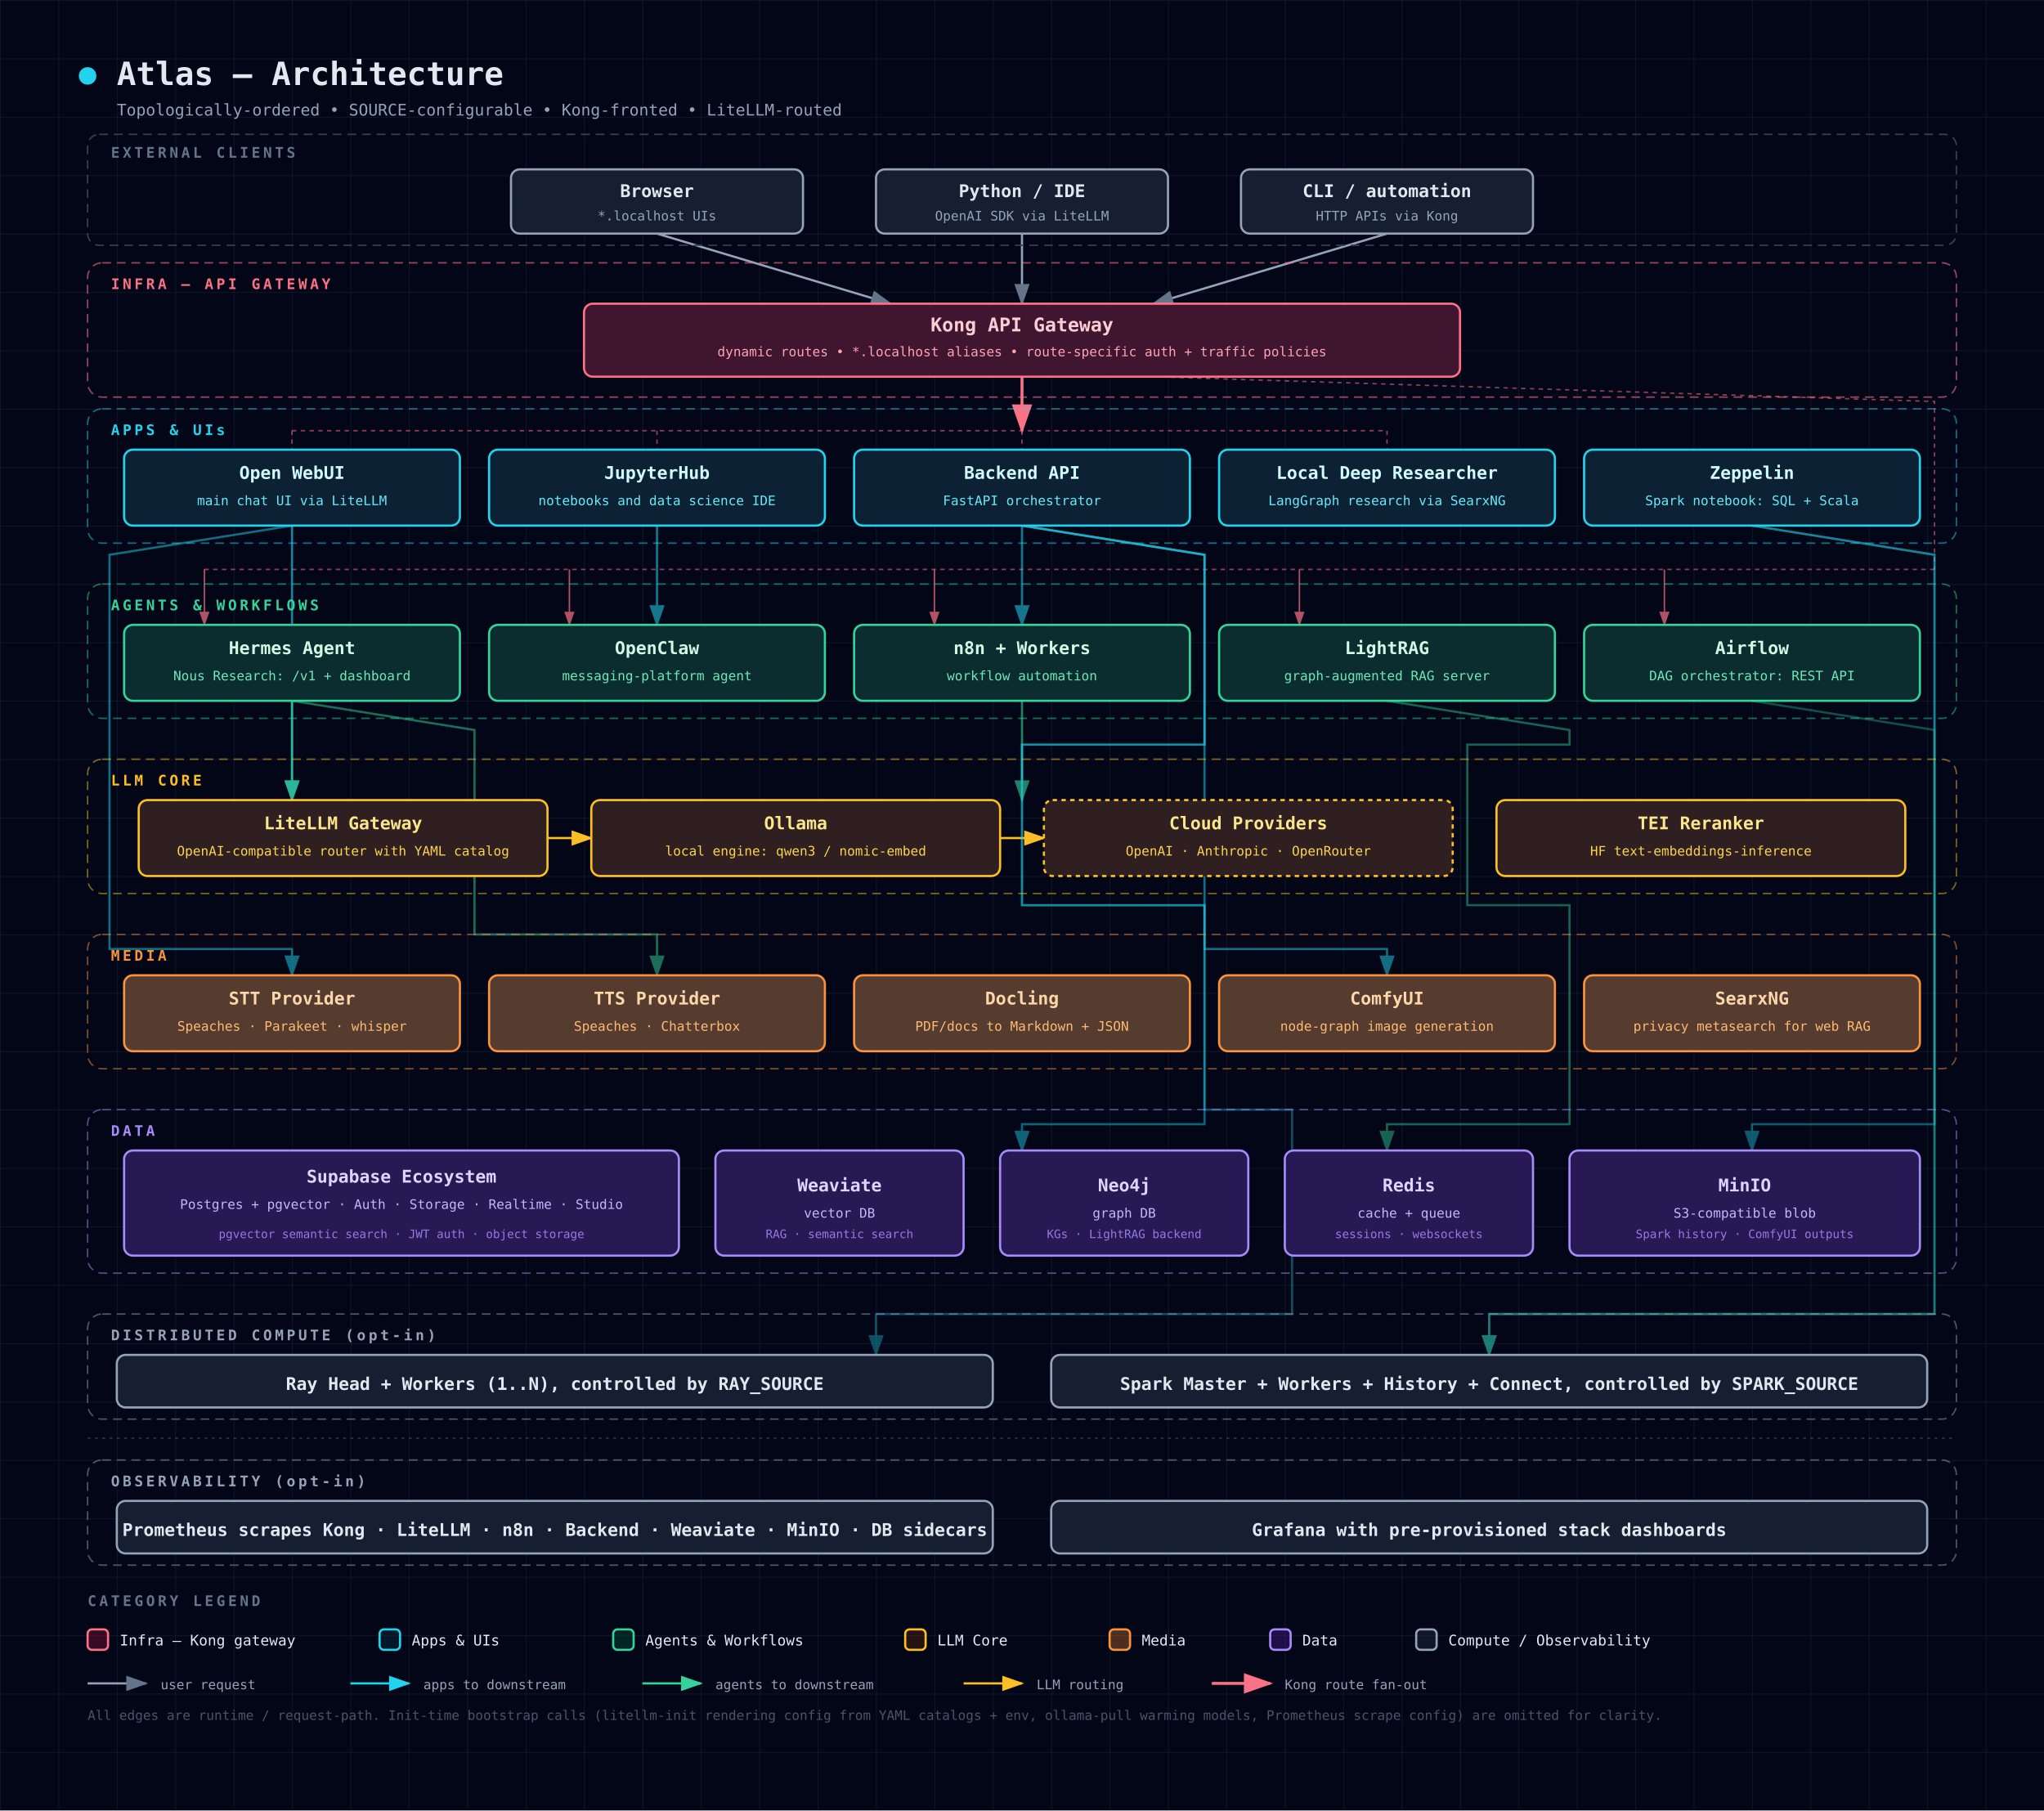
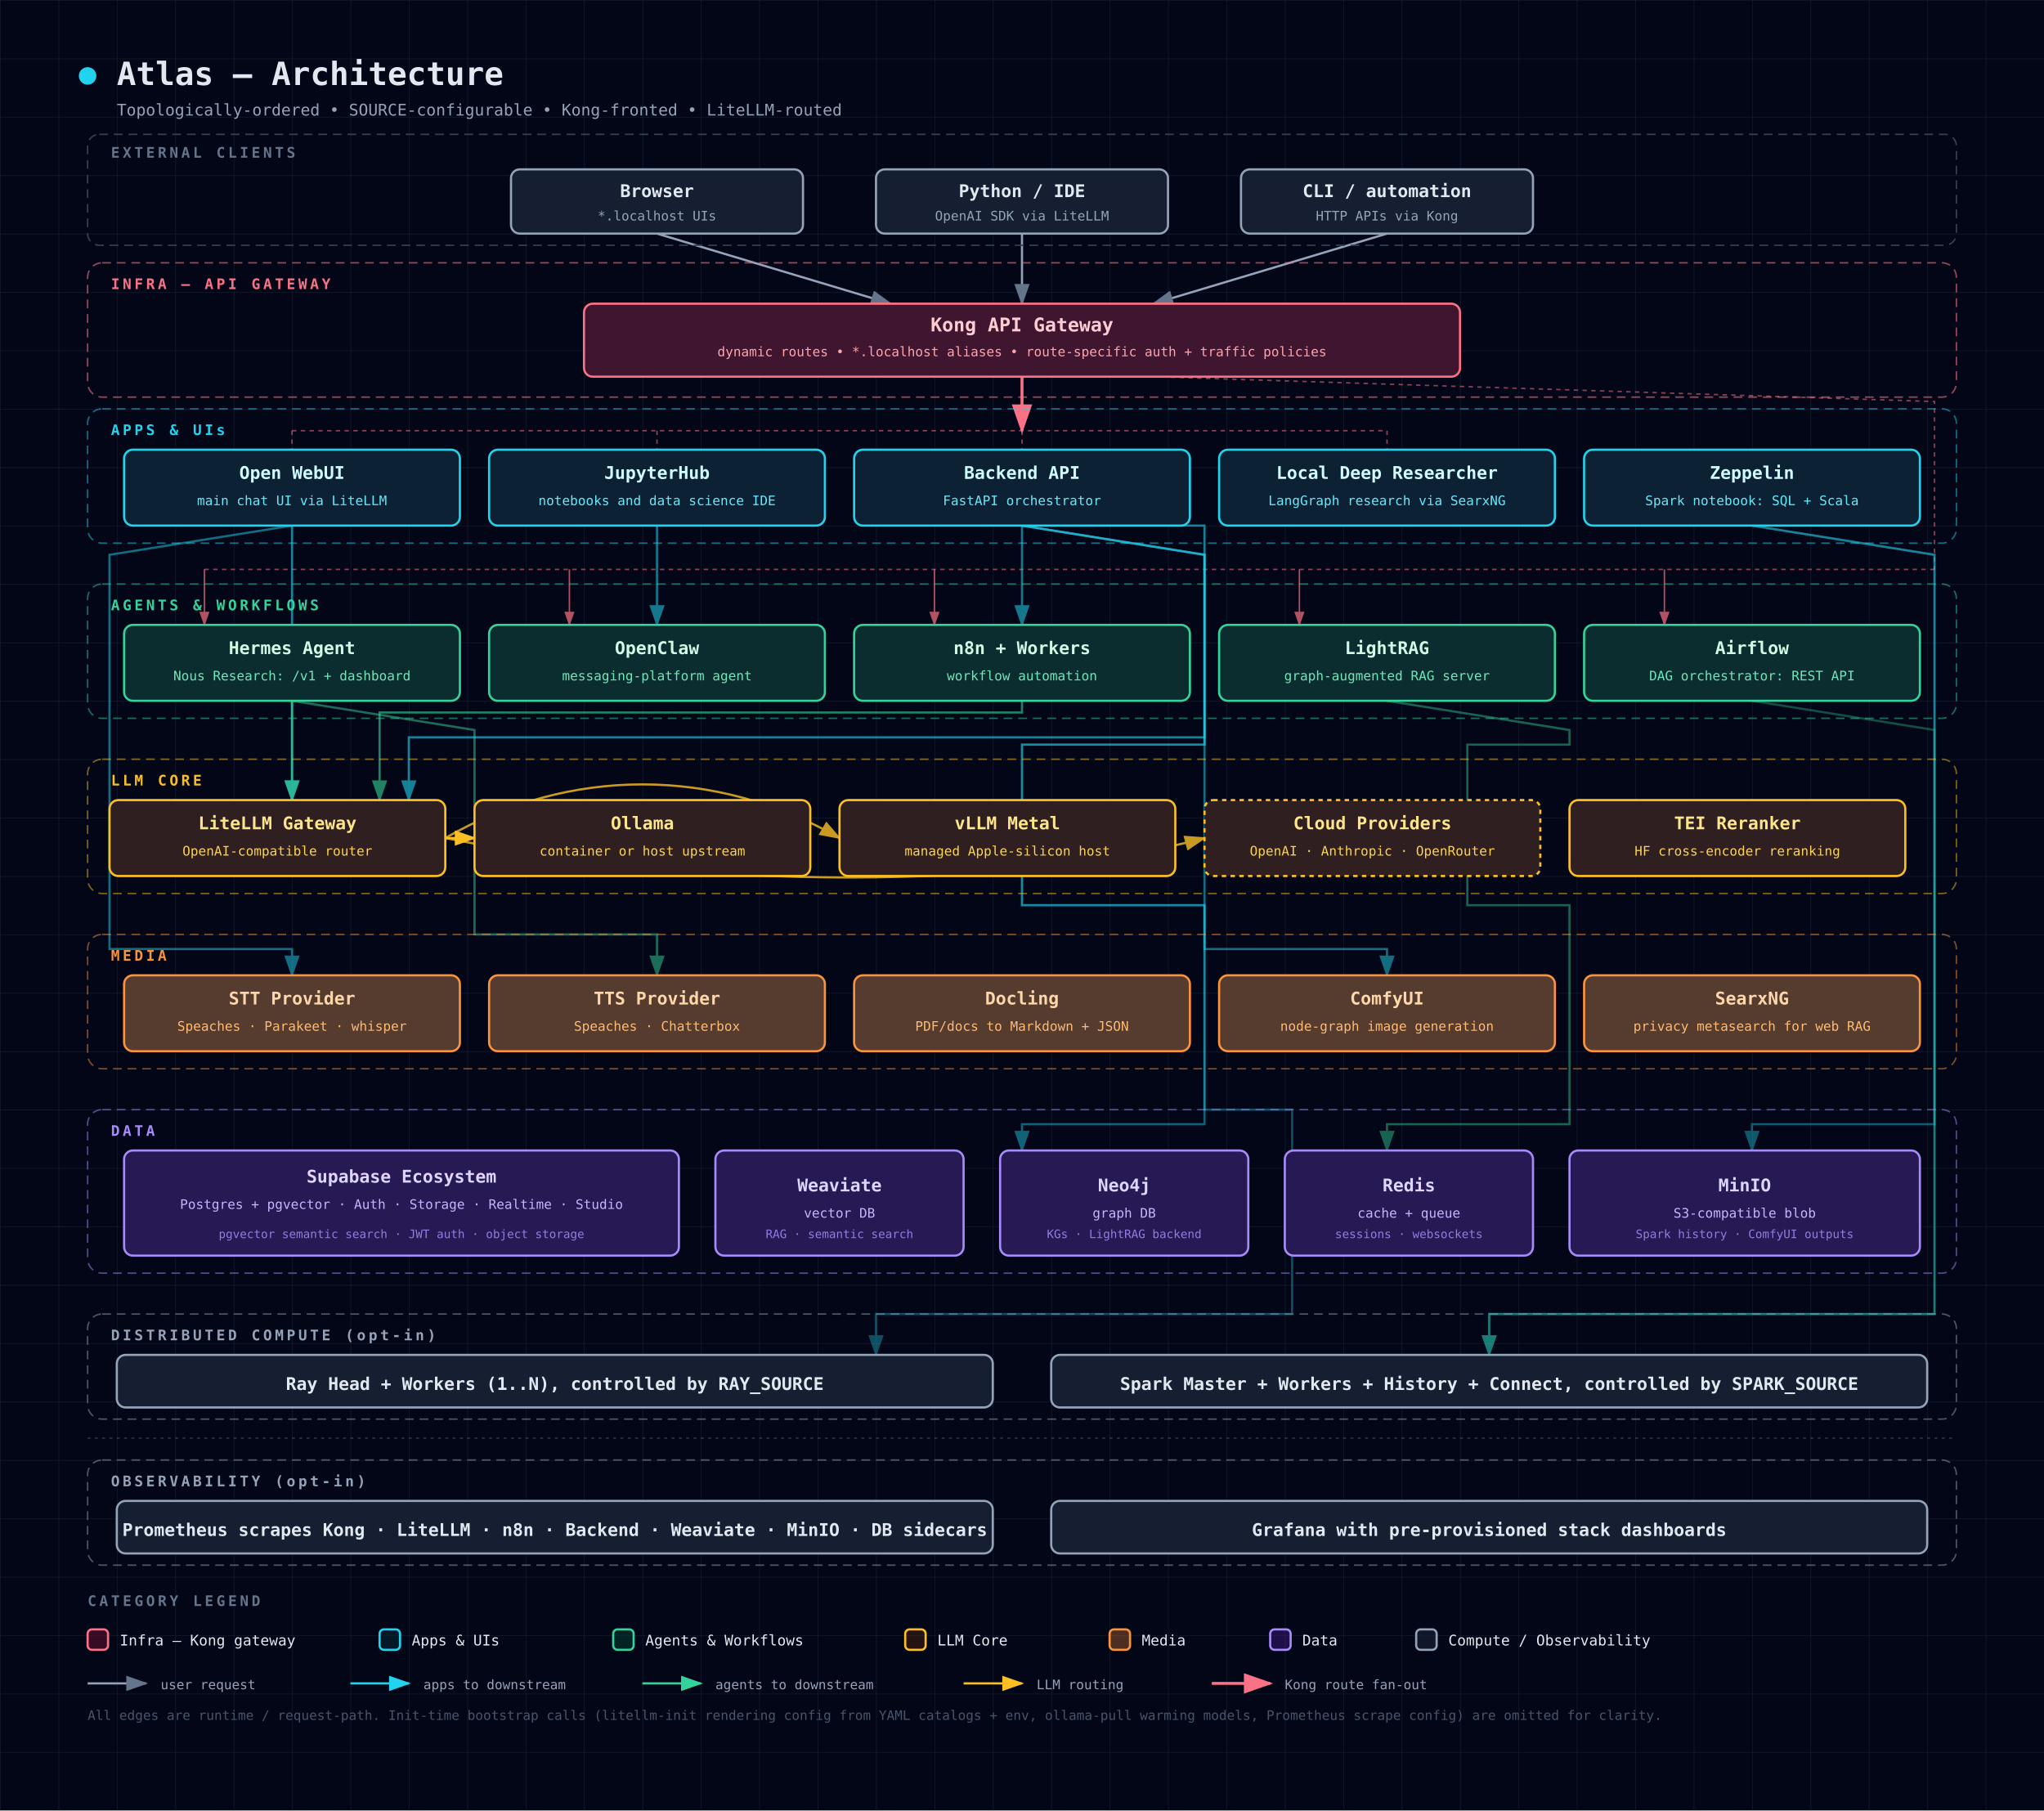
<svg xmlns="http://www.w3.org/2000/svg" viewBox="0 0 1400 1240" preserveAspectRatio="xMidYMid meet" font-family="'JetBrains Mono', 'Fira Code', Menlo, Consolas, monospace">
  <defs>
    <pattern id="grid" width="40" height="40" patternUnits="userSpaceOnUse">
      <path d="M 40 0 L 0 0 0 40" fill="none" stroke="#1e293b" stroke-width="0.5" />
    </pattern>
    <marker id="arrow" markerWidth="10" markerHeight="7" refX="9" refY="3.5" orient="auto">
      <polygon points="0 0, 10 3.5, 0 7" fill="#64748b" />
    </marker>
    <marker id="arrow-cyan" markerWidth="10" markerHeight="7" refX="9" refY="3.5" orient="auto">
      <polygon points="0 0, 10 3.5, 0 7" fill="#22d3ee" />
    </marker>
    <marker id="arrow-emerald" markerWidth="10" markerHeight="7" refX="9" refY="3.5" orient="auto">
      <polygon points="0 0, 10 3.5, 0 7" fill="#34d399" />
    </marker>
    <marker id="arrow-amber" markerWidth="10" markerHeight="7" refX="9" refY="3.5" orient="auto">
      <polygon points="0 0, 10 3.5, 0 7" fill="#fbbf24" />
    </marker>
    <marker id="arrow-rose" markerWidth="10" markerHeight="7" refX="9" refY="3.5" orient="auto">
      <polygon points="0 0, 10 3.5, 0 7" fill="#fb7185" />
    </marker>
    <marker id="arrow-slate" markerWidth="10" markerHeight="7" refX="9" refY="3.5" orient="auto">
      <polygon points="0 0, 10 3.5, 0 7" fill="#94a3b8" />
    </marker>
  </defs>
  <rect width="1400" height="1240" fill="#020617" />
  <rect width="1400" height="1240" fill="url(#grid)" />
  <g transform="translate(60, 30)">
    <circle cx="0" cy="22" r="6" fill="#22d3ee">
      <animate attributeName="opacity" values="0.4;1;0.4" dur="2s" repeatCount="indefinite" />
    </circle>
    <text x="20" y="22" fill="#e2e8f0" font-size="22" font-weight="700" dominant-baseline="middle">Atlas — Architecture</text>
    <text x="20" y="46" fill="#94a3b8" font-size="11" dominant-baseline="middle">Topologically-ordered • SOURCE-configurable • Kong-fronted • LiteLLM-routed</text>
  </g>
  <line x1="450" y1="160" x2="610" y2="208" stroke="#94a3b8" stroke-width="1.5" marker-end="url(#arrow)" />
  <line x1="700" y1="160" x2="700" y2="208" stroke="#94a3b8" stroke-width="1.5" marker-end="url(#arrow)" />
  <line x1="950" y1="160" x2="790" y2="208" stroke="#94a3b8" stroke-width="1.5" marker-end="url(#arrow)" />
  <line x1="700" y1="258" x2="700" y2="295" stroke="#fb7185" stroke-width="2" marker-end="url(#arrow-rose)" />
  <line x1="200" y1="295" x2="950" y2="295" stroke="#fb7185" stroke-width="1" stroke-dasharray="3,3" opacity="0.55" />
  <line x1="200" y1="295" x2="200" y2="308" stroke="#fb7185" stroke-width="1" stroke-dasharray="3,3" opacity="0.55" />
  <line x1="450" y1="295" x2="450" y2="308" stroke="#fb7185" stroke-width="1" stroke-dasharray="3,3" opacity="0.55" />
  <line x1="700" y1="295" x2="700" y2="308" stroke="#fb7185" stroke-width="1" stroke-dasharray="3,3" opacity="0.55" />
  <line x1="950" y1="295" x2="950" y2="308" stroke="#fb7185" stroke-width="1" stroke-dasharray="3,3" opacity="0.55" />
  <path d="M 790 258 L 1325 275 L 1325 390" fill="none" stroke="#fb7185" stroke-width="1" stroke-dasharray="3,3" opacity="0.55" />
  <line x1="140" y1="390" x2="1325" y2="390" stroke="#fb7185" stroke-width="1" stroke-dasharray="3,3" opacity="0.55" />
  <line x1="140" y1="390" x2="140" y2="428" stroke="#fb7185" stroke-width="1" marker-end="url(#arrow-rose)" opacity="0.7" />
  <line x1="390" y1="390" x2="390" y2="428" stroke="#fb7185" stroke-width="1" marker-end="url(#arrow-rose)" opacity="0.7" />
  <line x1="640" y1="390" x2="640" y2="428" stroke="#fb7185" stroke-width="1" marker-end="url(#arrow-rose)" opacity="0.7" />
  <line x1="890" y1="390" x2="890" y2="428" stroke="#fb7185" stroke-width="1" marker-end="url(#arrow-rose)" opacity="0.7" />
  <line x1="1140" y1="390" x2="1140" y2="428" stroke="#fb7185" stroke-width="1" marker-end="url(#arrow-rose)" opacity="0.7" />
  <line x1="450" y1="360" x2="450" y2="428" stroke="#22d3ee" stroke-width="1.5" marker-end="url(#arrow-cyan)" opacity="0.55" />
  <line x1="700" y1="360" x2="700" y2="428" stroke="#22d3ee" stroke-width="1.5" marker-end="url(#arrow-cyan)" opacity="0.55" />
-   <line x1="200" y1="360" x2="200" y2="548" stroke="#22d3ee" stroke-width="1.5" marker-end="url(#arrow-cyan)" opacity="0.6" />
+   <line data-source="Open WebUI" data-target="LiteLLM Gateway" x1="200" y1="360" x2="200" y2="548" stroke="#22d3ee" stroke-width="1.5" marker-end="url(#arrow-cyan)" opacity="0.6" />
+   <path data-source="Backend API" data-target="LiteLLM Gateway" d="M 700 360 L 825 360 L 825 505 L 280 505 L 280 548" fill="none" stroke="#22d3ee" stroke-width="1.5" marker-end="url(#arrow-cyan)" opacity="0.6" />
  <line x1="200" y1="480" x2="200" y2="548" stroke="#34d399" stroke-width="1.5" marker-end="url(#arrow-emerald)" opacity="0.65" />
-   <line x1="700" y1="480" x2="700" y2="548" stroke="#34d399" stroke-width="1.5" marker-end="url(#arrow-emerald)" opacity="0.6" />
-   <line x1="375" y1="574" x2="405" y2="574" stroke="#fbbf24" stroke-width="1.5" marker-end="url(#arrow-amber)" />
-   <line x1="685" y1="574" x2="715" y2="574" stroke="#fbbf24" stroke-width="1.5" marker-end="url(#arrow-amber)" />
+   <path data-source="n8n + Workers" data-target="LiteLLM Gateway" d="M 700 480 L 700 488 L 260 488 L 260 548" fill="none" stroke="#34d399" stroke-width="1.5" marker-end="url(#arrow-emerald)" opacity="0.6" />
+   <line x1="305" y1="574" x2="325" y2="574" stroke="#fbbf24" stroke-width="1.5" marker-end="url(#arrow-amber)" />
+   <path d="M 305 574 C 390 525, 490 525, 575 574" fill="none" stroke="#fbbf24" stroke-width="1.5" marker-end="url(#arrow-amber)" opacity="0.8" />
+   <path d="M 305 574 C 485 610, 690 610, 825 574" fill="none" stroke="#fbbf24" stroke-width="1.5" marker-end="url(#arrow-amber)" opacity="0.8" />
  <path d="M 200 360 L 75 380 L 75 650 L 200 650 L 200 668" fill="none" stroke="#22d3ee" stroke-width="1.5" marker-end="url(#arrow-cyan)" opacity="0.5" />
  <path d="M 700 360 L 825 380 L 825 650 L 950 650 L 950 668" fill="none" stroke="#22d3ee" stroke-width="1.5" marker-end="url(#arrow-cyan)" opacity="0.5" />
  <path d="M 200 480 L 325 500 L 325 640 L 450 640 L 450 668" fill="none" stroke="#34d399" stroke-width="1.5" marker-end="url(#arrow-emerald)" opacity="0.5" />
  <path d="M 700 360 L 825 380 L 825 510 L 700 510 L 700 620 L 825 620 L 825 770 L 700 770 L 700 788" fill="none" stroke="#22d3ee" stroke-width="1.5" marker-end="url(#arrow-cyan)" opacity="0.45" />
  <path d="M 1200 360 L 1325 380 L 1325 770 L 1200 770 L 1200 788" fill="none" stroke="#22d3ee" stroke-width="1.5" marker-end="url(#arrow-cyan)" opacity="0.4" />
  <path d="M 950 480 L 1075 500 L 1075 510 L 1005 510 L 1005 620 L 1075 620 L 1075 770 L 950 770 L 950 788" fill="none" stroke="#34d399" stroke-width="1.5" marker-end="url(#arrow-emerald)" opacity="0.45" />
  <path d="M 700 360 L 825 380 L 825 510 L 700 510 L 700 620 L 825 620 L 825 760 L 885 760 L 885 900 L 600 900 L 600 928" fill="none" stroke="#22d3ee" stroke-width="1.5" marker-end="url(#arrow-cyan)" opacity="0.35" />
  <path d="M 1200 360 L 1325 380 L 1325 900 L 1020 900 L 1020 928" fill="none" stroke="#22d3ee" stroke-width="1.5" marker-end="url(#arrow-cyan)" opacity="0.35" />
  <path d="M 1200 480 L 1325 500 L 1325 900 L 1020 900 L 1020 928" fill="none" stroke="#34d399" stroke-width="1.5" marker-end="url(#arrow-emerald)" opacity="0.35" />
  <line x1="60" y1="985" x2="1340" y2="985" stroke="#64748b" stroke-width="1" stroke-dasharray="2,3" opacity="0.4" />
  <g>
    <rect x="60" y="92" width="1280" height="76" rx="8" fill="none" stroke="#334155" stroke-width="1" stroke-dasharray="6,4" />
    <text x="76" y="108" fill="#64748b" font-size="10" font-weight="600" letter-spacing="2">EXTERNAL CLIENTS</text>
    <rect x="350" y="116" width="200" height="44" rx="6" fill="#0f172a" />
    <rect x="350" y="116" width="200" height="44" rx="6" fill="rgba(30, 41, 59, 0.5)" stroke="#94a3b8" stroke-width="1.5" />
    <text x="450" y="135" fill="#e2e8f0" font-size="12" font-weight="600" text-anchor="middle">Browser</text>
    <text x="450" y="151" fill="#94a3b8" font-size="9" text-anchor="middle">*.localhost UIs</text>
    <rect x="600" y="116" width="200" height="44" rx="6" fill="#0f172a" />
    <rect x="600" y="116" width="200" height="44" rx="6" fill="rgba(30, 41, 59, 0.5)" stroke="#94a3b8" stroke-width="1.5" />
    <text x="700" y="135" fill="#e2e8f0" font-size="12" font-weight="600" text-anchor="middle">Python / IDE</text>
    <text x="700" y="151" fill="#94a3b8" font-size="9" text-anchor="middle">OpenAI SDK via LiteLLM</text>
    <rect x="850" y="116" width="200" height="44" rx="6" fill="#0f172a" />
    <rect x="850" y="116" width="200" height="44" rx="6" fill="rgba(30, 41, 59, 0.5)" stroke="#94a3b8" stroke-width="1.5" />
    <text x="950" y="135" fill="#e2e8f0" font-size="12" font-weight="600" text-anchor="middle">CLI / automation</text>
    <text x="950" y="151" fill="#94a3b8" font-size="9" text-anchor="middle">HTTP APIs via Kong</text>
  </g>
  <g>
    <rect x="60" y="180" width="1280" height="92" rx="10" fill="none" stroke="#fb7185" stroke-width="1" stroke-dasharray="6,4" opacity="0.6" />
    <text x="76" y="198" fill="#fb7185" font-size="10" font-weight="600" letter-spacing="2">INFRA — API GATEWAY</text>
    <rect x="400" y="208" width="600" height="50" rx="6" fill="#0f172a" />
    <rect x="400" y="208" width="600" height="50" rx="6" fill="rgba(136, 19, 55, 0.4)" stroke="#fb7185" stroke-width="1.5" />
    <text x="700" y="227" fill="#fecdd3" font-size="13" font-weight="700" text-anchor="middle">Kong API Gateway</text>
    <text x="700" y="244" fill="#fda4af" font-size="9" text-anchor="middle">dynamic routes • *.localhost aliases • route-specific auth + traffic policies</text>
  </g>
  <g>
    <rect x="60" y="280" width="1280" height="92" rx="10" fill="none" stroke="#22d3ee" stroke-width="1" stroke-dasharray="6,4" opacity="0.5" />
    <text x="76" y="298" fill="#22d3ee" font-size="10" font-weight="600" letter-spacing="2">APPS &amp; UIs</text>
    <rect x="85" y="308" width="230" height="52" rx="6" fill="#0f172a" />
    <rect x="85" y="308" width="230" height="52" rx="6" fill="rgba(8, 51, 68, 0.4)" stroke="#22d3ee" stroke-width="1.5" />
    <text x="200" y="328" fill="#cffafe" font-size="12" font-weight="600" text-anchor="middle">Open WebUI</text>
    <text x="200" y="346" fill="#67e8f9" font-size="9" text-anchor="middle">main chat UI via LiteLLM</text>
    <rect x="335" y="308" width="230" height="52" rx="6" fill="#0f172a" />
    <rect x="335" y="308" width="230" height="52" rx="6" fill="rgba(8, 51, 68, 0.4)" stroke="#22d3ee" stroke-width="1.5" />
    <text x="450" y="328" fill="#cffafe" font-size="12" font-weight="600" text-anchor="middle">JupyterHub</text>
    <text x="450" y="346" fill="#67e8f9" font-size="9" text-anchor="middle">notebooks and data science IDE</text>
    <rect x="585" y="308" width="230" height="52" rx="6" fill="#0f172a" />
    <rect x="585" y="308" width="230" height="52" rx="6" fill="rgba(8, 51, 68, 0.4)" stroke="#22d3ee" stroke-width="1.5" />
    <text x="700" y="328" fill="#cffafe" font-size="12" font-weight="600" text-anchor="middle">Backend API</text>
    <text x="700" y="346" fill="#67e8f9" font-size="9" text-anchor="middle">FastAPI orchestrator</text>
    <rect x="835" y="308" width="230" height="52" rx="6" fill="#0f172a" />
    <rect x="835" y="308" width="230" height="52" rx="6" fill="rgba(8, 51, 68, 0.4)" stroke="#22d3ee" stroke-width="1.5" />
    <text x="950" y="328" fill="#cffafe" font-size="12" font-weight="600" text-anchor="middle">Local Deep Researcher</text>
    <text x="950" y="346" fill="#67e8f9" font-size="9" text-anchor="middle">LangGraph research via SearxNG</text>
    <rect x="1085" y="308" width="230" height="52" rx="6" fill="#0f172a" />
    <rect x="1085" y="308" width="230" height="52" rx="6" fill="rgba(8, 51, 68, 0.4)" stroke="#22d3ee" stroke-width="1.5" />
    <text x="1200" y="328" fill="#cffafe" font-size="12" font-weight="600" text-anchor="middle">Zeppelin</text>
    <text x="1200" y="346" fill="#67e8f9" font-size="9" text-anchor="middle">Spark notebook: SQL + Scala</text>
  </g>
  <g>
    <rect x="60" y="400" width="1280" height="92" rx="10" fill="none" stroke="#34d399" stroke-width="1" stroke-dasharray="6,4" opacity="0.5" />
    <text x="76" y="418" fill="#34d399" font-size="10" font-weight="600" letter-spacing="2">AGENTS &amp; WORKFLOWS</text>
    <rect x="85" y="428" width="230" height="52" rx="6" fill="#0f172a" />
    <rect x="85" y="428" width="230" height="52" rx="6" fill="rgba(6, 78, 59, 0.4)" stroke="#34d399" stroke-width="1.5" />
    <text x="200" y="448" fill="#d1fae5" font-size="12" font-weight="600" text-anchor="middle">Hermes Agent</text>
    <text x="200" y="466" fill="#6ee7b7" font-size="9" text-anchor="middle">Nous Research: /v1 + dashboard</text>
    <rect x="335" y="428" width="230" height="52" rx="6" fill="#0f172a" />
    <rect x="335" y="428" width="230" height="52" rx="6" fill="rgba(6, 78, 59, 0.4)" stroke="#34d399" stroke-width="1.5" />
    <text x="450" y="448" fill="#d1fae5" font-size="12" font-weight="600" text-anchor="middle">OpenClaw</text>
    <text x="450" y="466" fill="#6ee7b7" font-size="9" text-anchor="middle">messaging-platform agent</text>
    <rect x="585" y="428" width="230" height="52" rx="6" fill="#0f172a" />
    <rect x="585" y="428" width="230" height="52" rx="6" fill="rgba(6, 78, 59, 0.4)" stroke="#34d399" stroke-width="1.5" />
    <text x="700" y="448" fill="#d1fae5" font-size="12" font-weight="600" text-anchor="middle">n8n + Workers</text>
    <text x="700" y="466" fill="#6ee7b7" font-size="9" text-anchor="middle">workflow automation</text>
    <rect x="835" y="428" width="230" height="52" rx="6" fill="#0f172a" />
    <rect x="835" y="428" width="230" height="52" rx="6" fill="rgba(6, 78, 59, 0.4)" stroke="#34d399" stroke-width="1.5" />
    <text x="950" y="448" fill="#d1fae5" font-size="12" font-weight="600" text-anchor="middle">LightRAG</text>
    <text x="950" y="466" fill="#6ee7b7" font-size="9" text-anchor="middle">graph-augmented RAG server</text>
    <rect x="1085" y="428" width="230" height="52" rx="6" fill="#0f172a" />
    <rect x="1085" y="428" width="230" height="52" rx="6" fill="rgba(6, 78, 59, 0.4)" stroke="#34d399" stroke-width="1.5" />
    <text x="1200" y="448" fill="#d1fae5" font-size="12" font-weight="600" text-anchor="middle">Airflow</text>
    <text x="1200" y="466" fill="#6ee7b7" font-size="9" text-anchor="middle">DAG orchestrator: REST API</text>
  </g>
  <g>
    <rect x="60" y="520" width="1280" height="92" rx="10" fill="none" stroke="#fbbf24" stroke-width="1" stroke-dasharray="6,4" opacity="0.5" />
    <text x="76" y="538" fill="#fbbf24" font-size="10" font-weight="600" letter-spacing="2">LLM CORE</text>
-     <rect x="95" y="548" width="280" height="52" rx="6" fill="#0f172a" />
-     <rect x="95" y="548" width="280" height="52" rx="6" fill="rgba(120, 53, 15, 0.3)" stroke="#fbbf24" stroke-width="1.5" />
-     <text x="235" y="568" fill="#fde68a" font-size="12" font-weight="600" text-anchor="middle">LiteLLM Gateway</text>
-     <text x="235" y="586" fill="#fcd34d" font-size="9" text-anchor="middle">OpenAI-compatible router with YAML catalog</text>
-     <rect x="405" y="548" width="280" height="52" rx="6" fill="#0f172a" />
-     <rect x="405" y="548" width="280" height="52" rx="6" fill="rgba(120, 53, 15, 0.3)" stroke="#fbbf24" stroke-width="1.5" />
-     <text x="545" y="568" fill="#fde68a" font-size="12" font-weight="600" text-anchor="middle">Ollama</text>
-     <text x="545" y="586" fill="#fcd34d" font-size="9" text-anchor="middle">local engine: qwen3 / nomic-embed</text>
-     <rect x="715" y="548" width="280" height="52" rx="6" fill="#0f172a" />
-     <rect x="715" y="548" width="280" height="52" rx="6" fill="rgba(120, 53, 15, 0.3)" stroke="#fbbf24" stroke-width="1.5" stroke-dasharray="3,3" />
-     <text x="855" y="568" fill="#fde68a" font-size="12" font-weight="600" text-anchor="middle">Cloud Providers</text>
-     <text x="855" y="586" fill="#fcd34d" font-size="9" text-anchor="middle">OpenAI · Anthropic · OpenRouter</text>
-     <rect x="1025" y="548" width="280" height="52" rx="6" fill="#0f172a" />
-     <rect x="1025" y="548" width="280" height="52" rx="6" fill="rgba(120, 53, 15, 0.3)" stroke="#fbbf24" stroke-width="1.5" />
-     <text x="1165" y="568" fill="#fde68a" font-size="12" font-weight="600" text-anchor="middle">TEI Reranker</text>
-     <text x="1165" y="586" fill="#fcd34d" font-size="9" text-anchor="middle">HF text-embeddings-inference</text>
+     <rect x="75" y="548" width="230" height="52" rx="6" fill="#0f172a" />
+     <rect x="75" y="548" width="230" height="52" rx="6" fill="rgba(120, 53, 15, 0.3)" stroke="#fbbf24" stroke-width="1.5" />
+     <text x="190" y="568" fill="#fde68a" font-size="12" font-weight="600" text-anchor="middle">LiteLLM Gateway</text>
+     <text x="190" y="586" fill="#fcd34d" font-size="9" text-anchor="middle">OpenAI-compatible router</text>
+     <rect x="325" y="548" width="230" height="52" rx="6" fill="#0f172a" />
+     <rect x="325" y="548" width="230" height="52" rx="6" fill="rgba(120, 53, 15, 0.3)" stroke="#fbbf24" stroke-width="1.5" />
+     <text x="440" y="568" fill="#fde68a" font-size="12" font-weight="600" text-anchor="middle">Ollama</text>
+     <text x="440" y="586" fill="#fcd34d" font-size="9" text-anchor="middle">container or host upstream</text>
+     <rect x="575" y="548" width="230" height="52" rx="6" fill="#0f172a" />
+     <rect x="575" y="548" width="230" height="52" rx="6" fill="rgba(120, 53, 15, 0.3)" stroke="#fbbf24" stroke-width="1.5" />
+     <text x="690" y="568" fill="#fde68a" font-size="12" font-weight="600" text-anchor="middle">vLLM Metal</text>
+     <text x="690" y="586" fill="#fcd34d" font-size="9" text-anchor="middle">managed Apple-silicon host</text>
+     <rect x="825" y="548" width="230" height="52" rx="6" fill="#0f172a" />
+     <rect x="825" y="548" width="230" height="52" rx="6" fill="rgba(120, 53, 15, 0.3)" stroke="#fbbf24" stroke-width="1.5" stroke-dasharray="3,3" />
+     <text x="940" y="568" fill="#fde68a" font-size="12" font-weight="600" text-anchor="middle">Cloud Providers</text>
+     <text x="940" y="586" fill="#fcd34d" font-size="9" text-anchor="middle">OpenAI · Anthropic · OpenRouter</text>
+     <rect x="1075" y="548" width="230" height="52" rx="6" fill="#0f172a" />
+     <rect x="1075" y="548" width="230" height="52" rx="6" fill="rgba(120, 53, 15, 0.3)" stroke="#fbbf24" stroke-width="1.5" />
+     <text x="1190" y="568" fill="#fde68a" font-size="12" font-weight="600" text-anchor="middle">TEI Reranker</text>
+     <text x="1190" y="586" fill="#fcd34d" font-size="9" text-anchor="middle">HF cross-encoder reranking</text>
  </g>
  <g>
    <rect x="60" y="640" width="1280" height="92" rx="10" fill="none" stroke="#fb923c" stroke-width="1" stroke-dasharray="6,4" opacity="0.5" />
    <text x="76" y="658" fill="#fb923c" font-size="10" font-weight="600" letter-spacing="2">MEDIA</text>
    <rect x="85" y="668" width="230" height="52" rx="6" fill="#0f172a" />
    <rect x="85" y="668" width="230" height="52" rx="6" fill="rgba(251, 146, 60, 0.3)" stroke="#fb923c" stroke-width="1.5" />
    <text x="200" y="688" fill="#fed7aa" font-size="12" font-weight="600" text-anchor="middle">STT Provider</text>
    <text x="200" y="706" fill="#fdba74" font-size="9" text-anchor="middle">Speaches · Parakeet · whisper</text>
    <rect x="335" y="668" width="230" height="52" rx="6" fill="#0f172a" />
    <rect x="335" y="668" width="230" height="52" rx="6" fill="rgba(251, 146, 60, 0.3)" stroke="#fb923c" stroke-width="1.5" />
    <text x="450" y="688" fill="#fed7aa" font-size="12" font-weight="600" text-anchor="middle">TTS Provider</text>
    <text x="450" y="706" fill="#fdba74" font-size="9" text-anchor="middle">Speaches · Chatterbox</text>
    <rect x="585" y="668" width="230" height="52" rx="6" fill="#0f172a" />
    <rect x="585" y="668" width="230" height="52" rx="6" fill="rgba(251, 146, 60, 0.3)" stroke="#fb923c" stroke-width="1.5" />
    <text x="700" y="688" fill="#fed7aa" font-size="12" font-weight="600" text-anchor="middle">Docling</text>
    <text x="700" y="706" fill="#fdba74" font-size="9" text-anchor="middle">PDF/docs to Markdown + JSON</text>
    <rect x="835" y="668" width="230" height="52" rx="6" fill="#0f172a" />
    <rect x="835" y="668" width="230" height="52" rx="6" fill="rgba(251, 146, 60, 0.3)" stroke="#fb923c" stroke-width="1.5" />
    <text x="950" y="688" fill="#fed7aa" font-size="12" font-weight="600" text-anchor="middle">ComfyUI</text>
    <text x="950" y="706" fill="#fdba74" font-size="9" text-anchor="middle">node-graph image generation</text>
    <rect x="1085" y="668" width="230" height="52" rx="6" fill="#0f172a" />
    <rect x="1085" y="668" width="230" height="52" rx="6" fill="rgba(251, 146, 60, 0.3)" stroke="#fb923c" stroke-width="1.5" />
    <text x="1200" y="688" fill="#fed7aa" font-size="12" font-weight="600" text-anchor="middle">SearxNG</text>
    <text x="1200" y="706" fill="#fdba74" font-size="9" text-anchor="middle">privacy metasearch for web RAG</text>
  </g>
  <g>
    <rect x="60" y="760" width="1280" height="112" rx="10" fill="none" stroke="#a78bfa" stroke-width="1" stroke-dasharray="6,4" opacity="0.5" />
    <text x="76" y="778" fill="#a78bfa" font-size="10" font-weight="600" letter-spacing="2">DATA</text>
    <rect x="85" y="788" width="380" height="72" rx="6" fill="#0f172a" />
    <rect x="85" y="788" width="380" height="72" rx="6" fill="rgba(76, 29, 149, 0.4)" stroke="#a78bfa" stroke-width="1.5" />
    <text x="275" y="810" fill="#ddd6fe" font-size="12" font-weight="600" text-anchor="middle">Supabase Ecosystem</text>
    <text x="275" y="828" fill="#c4b5fd" font-size="9" text-anchor="middle">Postgres + pgvector · Auth · Storage · Realtime · Studio</text>
    <text x="275" y="848" fill="#a78bfa" font-size="8" text-anchor="middle" opacity="0.85">pgvector semantic search · JWT auth · object storage</text>
    <rect x="490" y="788" width="170" height="72" rx="6" fill="#0f172a" />
    <rect x="490" y="788" width="170" height="72" rx="6" fill="rgba(76, 29, 149, 0.4)" stroke="#a78bfa" stroke-width="1.5" />
    <text x="575" y="816" fill="#ddd6fe" font-size="12" font-weight="600" text-anchor="middle">Weaviate</text>
    <text x="575" y="834" fill="#c4b5fd" font-size="9" text-anchor="middle">vector DB</text>
    <text x="575" y="848" fill="#a78bfa" font-size="8" text-anchor="middle" opacity="0.85">RAG · semantic search</text>
    <rect x="685" y="788" width="170" height="72" rx="6" fill="#0f172a" />
    <rect x="685" y="788" width="170" height="72" rx="6" fill="rgba(76, 29, 149, 0.4)" stroke="#a78bfa" stroke-width="1.5" />
    <text x="770" y="816" fill="#ddd6fe" font-size="12" font-weight="600" text-anchor="middle">Neo4j</text>
    <text x="770" y="834" fill="#c4b5fd" font-size="9" text-anchor="middle">graph DB</text>
    <text x="770" y="848" fill="#a78bfa" font-size="8" text-anchor="middle" opacity="0.85">KGs · LightRAG backend</text>
    <rect x="880" y="788" width="170" height="72" rx="6" fill="#0f172a" />
    <rect x="880" y="788" width="170" height="72" rx="6" fill="rgba(76, 29, 149, 0.4)" stroke="#a78bfa" stroke-width="1.5" />
    <text x="965" y="816" fill="#ddd6fe" font-size="12" font-weight="600" text-anchor="middle">Redis</text>
    <text x="965" y="834" fill="#c4b5fd" font-size="9" text-anchor="middle">cache + queue</text>
    <text x="965" y="848" fill="#a78bfa" font-size="8" text-anchor="middle" opacity="0.85">sessions · websockets</text>
    <rect x="1075" y="788" width="240" height="72" rx="6" fill="#0f172a" />
    <rect x="1075" y="788" width="240" height="72" rx="6" fill="rgba(76, 29, 149, 0.4)" stroke="#a78bfa" stroke-width="1.5" />
    <text x="1195" y="816" fill="#ddd6fe" font-size="12" font-weight="600" text-anchor="middle">MinIO</text>
    <text x="1195" y="834" fill="#c4b5fd" font-size="9" text-anchor="middle">S3-compatible blob</text>
    <text x="1195" y="848" fill="#a78bfa" font-size="8" text-anchor="middle" opacity="0.85">Spark history · ComfyUI outputs</text>
  </g>
  <g>
    <rect x="60" y="900" width="1280" height="72" rx="10" fill="none" stroke="#94a3b8" stroke-width="1" stroke-dasharray="6,4" opacity="0.5" />
    <text x="76" y="918" fill="#94a3b8" font-size="10" font-weight="600" letter-spacing="2">DISTRIBUTED COMPUTE  (opt-in)</text>
    <rect x="80" y="928" width="600" height="36" rx="6" fill="#0f172a" />
    <rect x="80" y="928" width="600" height="36" rx="6" fill="rgba(30, 41, 59, 0.5)" stroke="#94a3b8" stroke-width="1.5" />
    <text x="380" y="952" fill="#e2e8f0" font-size="12" font-weight="600" text-anchor="middle">Ray Head + Workers (1..N), controlled by RAY_SOURCE</text>
    <rect x="720" y="928" width="600" height="36" rx="6" fill="#0f172a" />
    <rect x="720" y="928" width="600" height="36" rx="6" fill="rgba(30, 41, 59, 0.5)" stroke="#94a3b8" stroke-width="1.5" />
    <text x="1020" y="952" fill="#e2e8f0" font-size="12" font-weight="600" text-anchor="middle">Spark Master + Workers + History + Connect, controlled by SPARK_SOURCE</text>
  </g>
  <g>
    <rect x="60" y="1000" width="1280" height="72" rx="10" fill="none" stroke="#94a3b8" stroke-width="1" stroke-dasharray="6,4" opacity="0.5" />
    <text x="76" y="1018" fill="#94a3b8" font-size="10" font-weight="600" letter-spacing="2">OBSERVABILITY  (opt-in)</text>
    <rect x="80" y="1028" width="600" height="36" rx="6" fill="#0f172a" />
    <rect x="80" y="1028" width="600" height="36" rx="6" fill="rgba(30, 41, 59, 0.5)" stroke="#94a3b8" stroke-width="1.5" />
    <text x="380" y="1052" fill="#e2e8f0" font-size="12" font-weight="600" text-anchor="middle">Prometheus scrapes Kong · LiteLLM · n8n · Backend · Weaviate · MinIO · DB sidecars</text>
    <rect x="720" y="1028" width="600" height="36" rx="6" fill="#0f172a" />
    <rect x="720" y="1028" width="600" height="36" rx="6" fill="rgba(30, 41, 59, 0.5)" stroke="#94a3b8" stroke-width="1.5" />
    <text x="1020" y="1052" fill="#e2e8f0" font-size="12" font-weight="600" text-anchor="middle">Grafana with pre-provisioned stack dashboards</text>
  </g>
  <g transform="translate(60, 1100)">
    <text x="0" y="0" fill="#64748b" font-size="10" font-weight="600" letter-spacing="2">CATEGORY LEGEND</text>
    <g transform="translate(0, 16)">
      <rect x="0" y="0" width="14" height="14" rx="3" fill="rgba(136, 19, 55, 0.4)" stroke="#fb7185" stroke-width="1.5" />
      <text x="22" y="11" fill="#e2e8f0" font-size="10">Infra — Kong gateway</text>
      <rect x="200" y="0" width="14" height="14" rx="3" fill="rgba(8, 51, 68, 0.4)" stroke="#22d3ee" stroke-width="1.5" />
      <text x="222" y="11" fill="#e2e8f0" font-size="10">Apps &amp; UIs</text>
      <rect x="360" y="0" width="14" height="14" rx="3" fill="rgba(6, 78, 59, 0.4)" stroke="#34d399" stroke-width="1.5" />
      <text x="382" y="11" fill="#e2e8f0" font-size="10">Agents &amp; Workflows</text>
      <rect x="560" y="0" width="14" height="14" rx="3" fill="rgba(120, 53, 15, 0.3)" stroke="#fbbf24" stroke-width="1.5" />
      <text x="582" y="11" fill="#e2e8f0" font-size="10">LLM Core</text>
      <rect x="700" y="0" width="14" height="14" rx="3" fill="rgba(251, 146, 60, 0.3)" stroke="#fb923c" stroke-width="1.5" />
      <text x="722" y="11" fill="#e2e8f0" font-size="10">Media</text>
      <rect x="810" y="0" width="14" height="14" rx="3" fill="rgba(76, 29, 149, 0.4)" stroke="#a78bfa" stroke-width="1.5" />
      <text x="832" y="11" fill="#e2e8f0" font-size="10">Data</text>
      <rect x="910" y="0" width="14" height="14" rx="3" fill="rgba(30, 41, 59, 0.5)" stroke="#94a3b8" stroke-width="1.5" />
      <text x="932" y="11" fill="#e2e8f0" font-size="10">Compute / Observability</text>
    </g>
    <g transform="translate(0, 46)">
      <line x1="0" y1="7" x2="40" y2="7" stroke="#94a3b8" stroke-width="1.5" marker-end="url(#arrow)" />
      <text x="50" y="11" fill="#94a3b8" font-size="9">user request</text>
      <line x1="180" y1="7" x2="220" y2="7" stroke="#22d3ee" stroke-width="1.5" marker-end="url(#arrow-cyan)" />
      <text x="230" y="11" fill="#94a3b8" font-size="9">apps to downstream</text>
      <line x1="380" y1="7" x2="420" y2="7" stroke="#34d399" stroke-width="1.5" marker-end="url(#arrow-emerald)" />
      <text x="430" y="11" fill="#94a3b8" font-size="9">agents to downstream</text>
      <line x1="600" y1="7" x2="640" y2="7" stroke="#fbbf24" stroke-width="1.5" marker-end="url(#arrow-amber)" />
      <text x="650" y="11" fill="#94a3b8" font-size="9">LLM routing</text>
      <line x1="770" y1="7" x2="810" y2="7" stroke="#fb7185" stroke-width="2" marker-end="url(#arrow-rose)" />
      <text x="820" y="11" fill="#94a3b8" font-size="9">Kong route fan-out</text>
    </g>
    <text x="0" y="78" fill="#475569" font-size="9">All edges are runtime / request-path. Init-time bootstrap calls (litellm-init rendering config from YAML catalogs + env, ollama-pull warming models, Prometheus scrape config) are omitted for clarity.</text>
  </g>
</svg>
